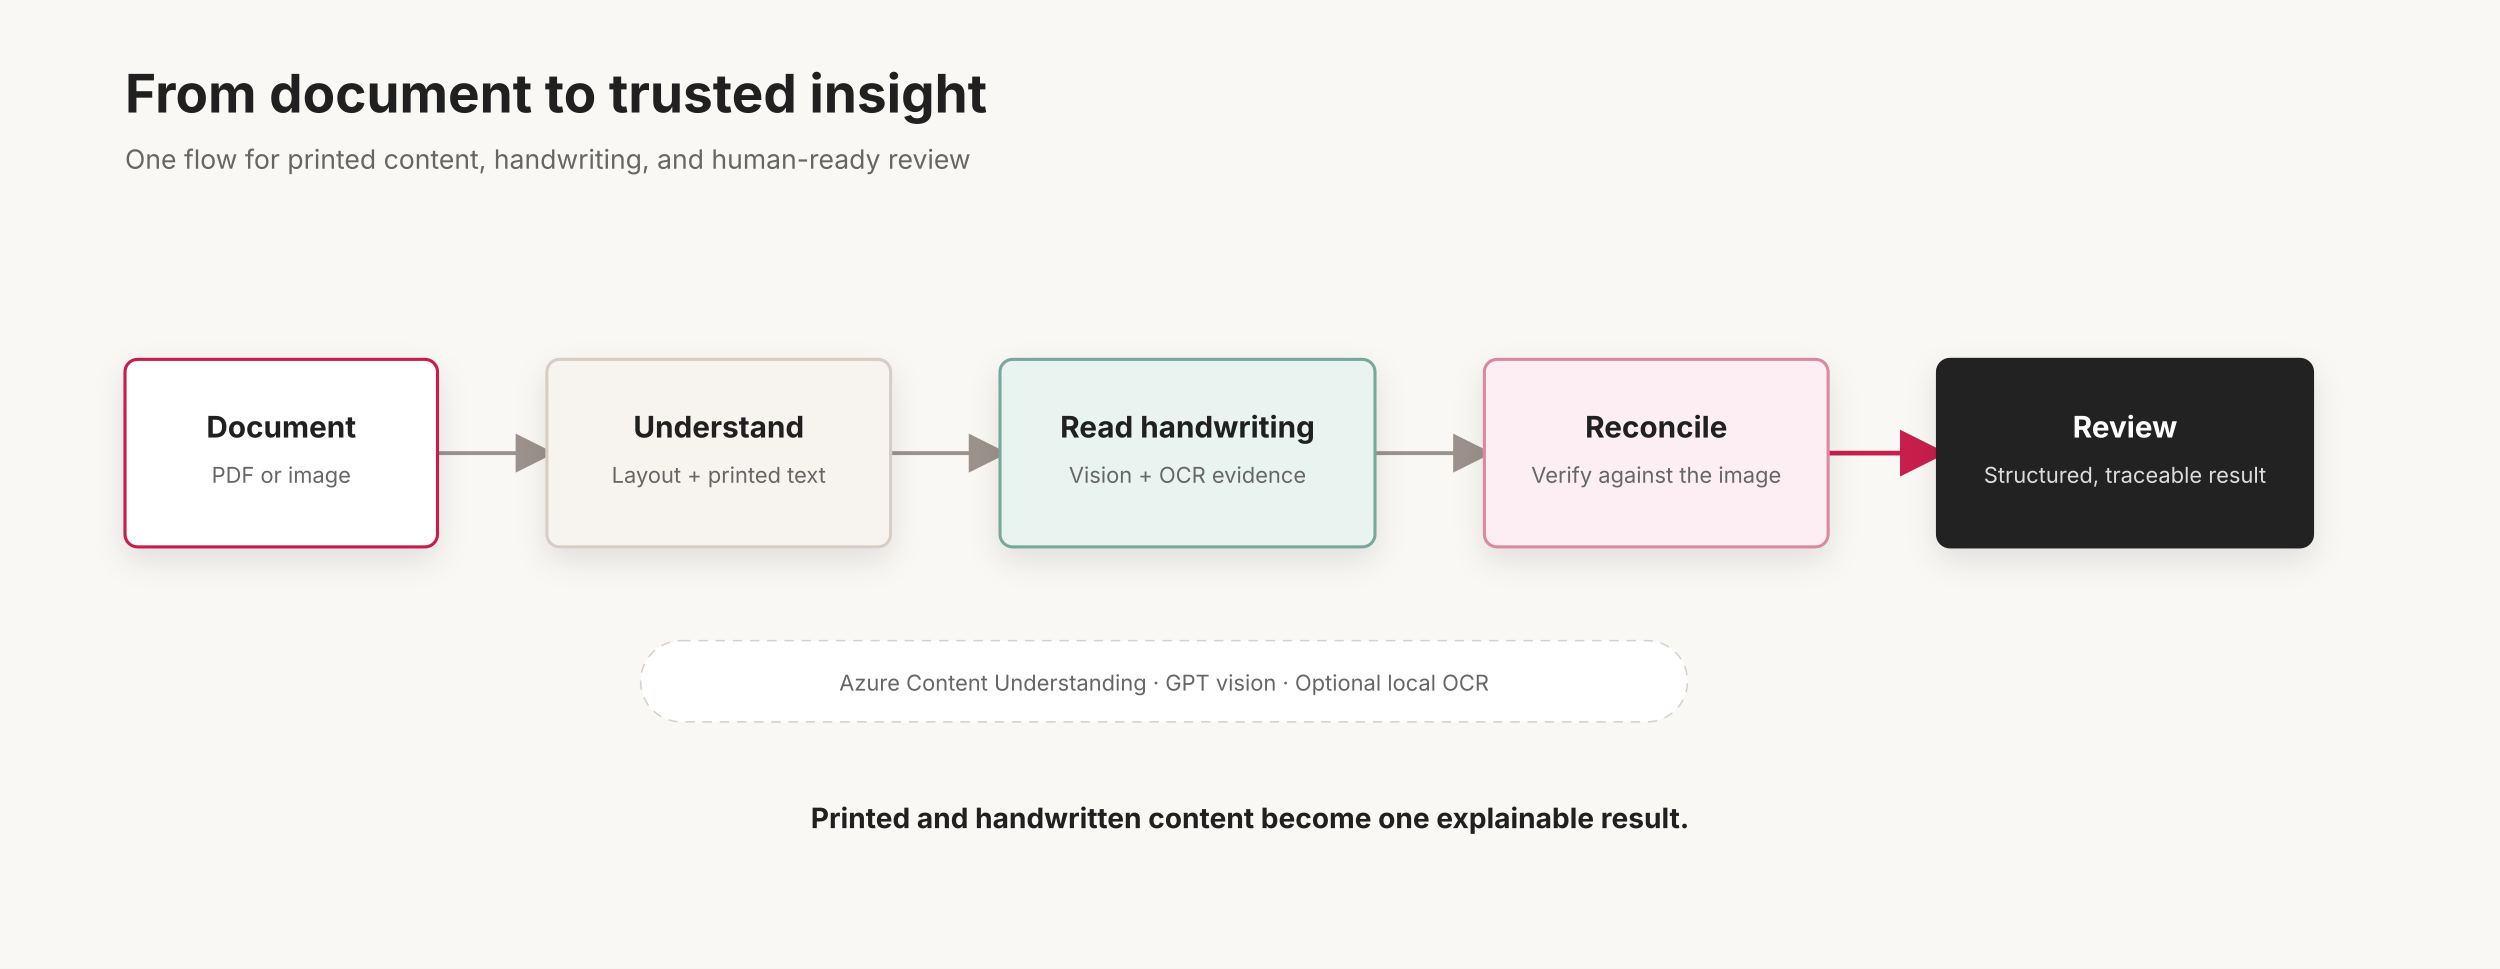
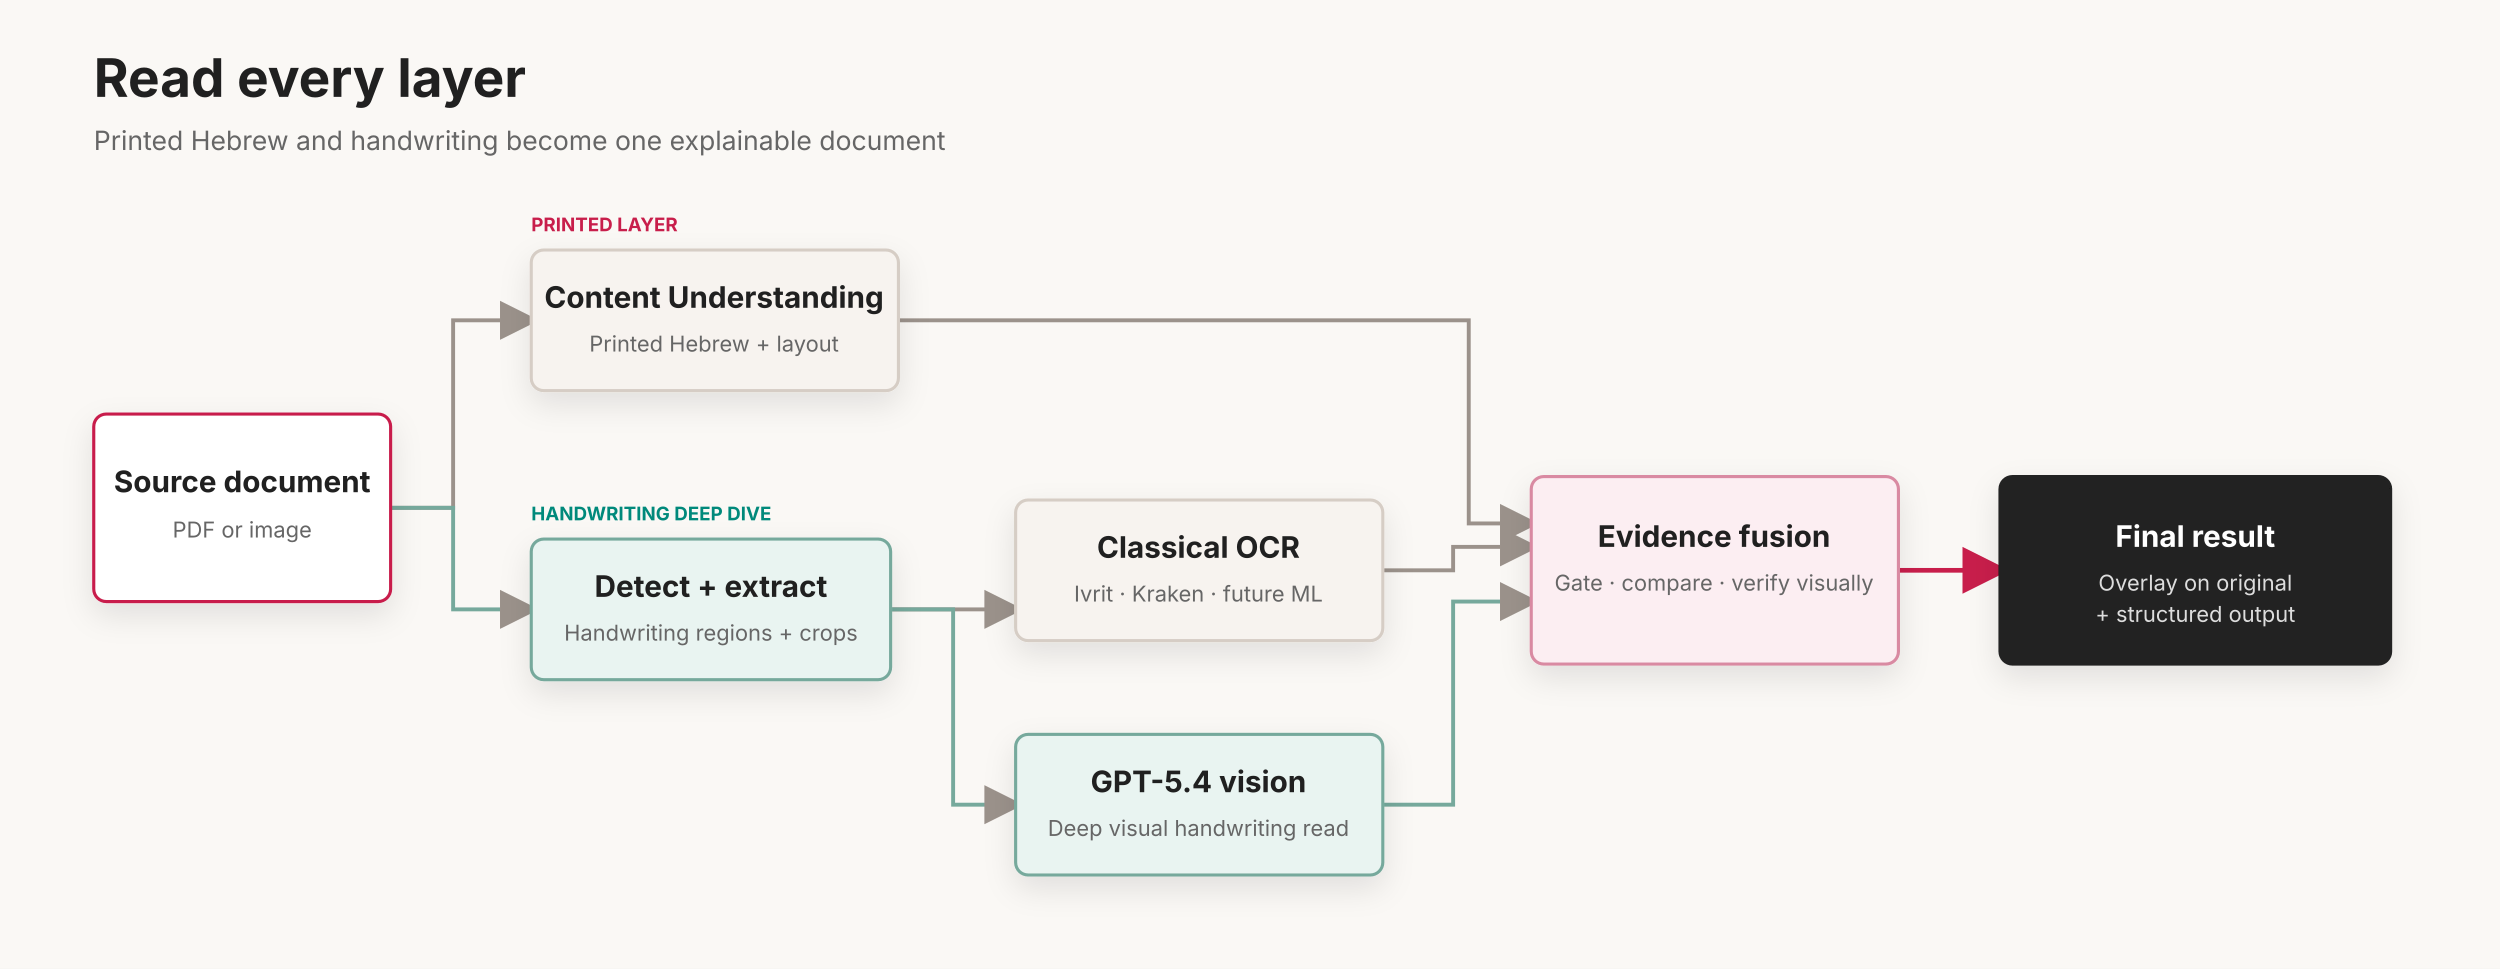
<svg xmlns="http://www.w3.org/2000/svg" width="1600" height="620" viewBox="0 0 1600 620" role="img" aria-labelledby="title desc">
  <defs>
    <filter id="shadow" x="-20%" y="-20%" width="140%" height="150%">
      <feDropShadow dx="0" dy="8" stdDeviation="10" flood-color="#202020" flood-opacity=".10" />
    </filter>
    <marker id="arrow" markerWidth="10" markerHeight="10" refX="8" refY="5" orient="auto">
      <path d="M0 0L10 5L0 10Z" fill="#9b928b" />
    </marker>
    <marker id="arrowAccent" markerWidth="10" markerHeight="10" refX="8" refY="5" orient="auto">
      <path d="M0 0L10 5L0 10Z" fill="#c81e4b" />
    </marker>
    <style>
      .title{font:700 34px -apple-system,BlinkMacSystemFont,"Segoe UI",sans-serif;fill:#202020}.subtitle{font:400 17px -apple-system,BlinkMacSystemFont,"Segoe UI",sans-serif;fill:#666}.box-title{font:700 19px -apple-system,BlinkMacSystemFont,"Segoe UI",sans-serif;fill:#202020}.box-copy{font:400 14px -apple-system,BlinkMacSystemFont,"Segoe UI",sans-serif;fill:#666}.box-title-light{font:700 19px -apple-system,BlinkMacSystemFont,"Segoe UI",sans-serif;fill:#fff}.box-copy-light{font:400 14px -apple-system,BlinkMacSystemFont,"Segoe UI",sans-serif;fill:#ddd}.pill{font:400 14px -apple-system,BlinkMacSystemFont,"Segoe UI",sans-serif;fill:#666}.promise{font:700 18px -apple-system,BlinkMacSystemFont,"Segoe UI",sans-serif;fill:#202020}
    </style>
  </defs>
  <rect width="1600" height="620" fill="#faf8f5" />
-   <text class="title" x="80" y="72">From document to trusted insight</text>
-   <text class="subtitle" x="80" y="108">One flow for printed content, handwriting, and human-ready review</text>
-   <g fill="none" stroke="#9b928b" stroke-width="2.5" marker-end="url(#arrow)">
-     <path d="M280 290H350" />
-     <path d="M570 290H640" />
-     <path d="M880 290H950" />
+   <text class="title" x="60" y="62">Read every layer</text>
+   <text class="subtitle" x="60" y="96">Printed Hebrew and handwriting become one explainable document</text>
+   <text x="340" y="148" font-family="-apple-system,BlinkMacSystemFont,Segoe UI,sans-serif" font-size="12" font-weight="700" fill="#c81e4b">PRINTED LAYER</text>
+   <text x="340" y="333" font-family="-apple-system,BlinkMacSystemFont,Segoe UI,sans-serif" font-size="12" font-weight="700" fill="#00897b">HANDWRITING DEEP DIVE</text>
+   <g fill="none" stroke-width="2.5" marker-end="url(#arrow)">
+     <path d="M250 325H290V205H340" stroke="#9b928b" />
+     <path d="M250 325H290V390H340" stroke="#76a99c" />
+     <path d="M570 390H650" stroke="#9b928b" />
+     <path d="M570 390H610V515H650" stroke="#76a99c" />
+     <path d="M575 205H940V335H980" stroke="#9b928b" />
+     <path d="M885 365H930V350H980" stroke="#9b928b" />
+     <path d="M885 515H930V385H980" stroke="#76a99c" />
  </g>
-   <path d="M1170 290H1240" fill="none" stroke="#c81e4b" stroke-width="3" marker-end="url(#arrowAccent)" />
+   <path d="M1215 365H1280" fill="none" stroke="#c81e4b" stroke-width="3" marker-end="url(#arrowAccent)" />
  <g filter="url(#shadow)">
-     <rect x="80" y="230" width="200" height="120" rx="8" fill="#fff" stroke="#c81e4b" stroke-width="2" />
-     <rect x="350" y="230" width="220" height="120" rx="8" fill="#f7f3ef" stroke="#d6cdc5" stroke-width="2" />
-     <rect x="640" y="230" width="240" height="120" rx="8" fill="#e9f4f1" stroke="#76a99c" stroke-width="2" />
-     <rect x="950" y="230" width="220" height="120" rx="8" fill="#fceef2" stroke="#d98aa2" stroke-width="2" />
-     <rect x="1240" y="230" width="240" height="120" rx="8" fill="#202020" stroke="#202020" stroke-width="2" />
+     <rect x="60" y="265" width="190" height="120" rx="8" fill="#fff" stroke="#c81e4b" stroke-width="2" />
+     <rect x="340" y="160" width="235" height="90" rx="8" fill="#f7f3ef" stroke="#d6cdc5" stroke-width="2" />
+     <rect x="340" y="345" width="230" height="90" rx="8" fill="#e9f4f1" stroke="#76a99c" stroke-width="2" />
+     <rect x="650" y="320" width="235" height="90" rx="8" fill="#f7f3ef" stroke="#d6cdc5" stroke-width="2" />
+     <rect x="650" y="470" width="235" height="90" rx="8" fill="#e9f4f1" stroke="#76a99c" stroke-width="2" />
+     <rect x="980" y="305" width="235" height="120" rx="8" fill="#fceef2" stroke="#d98aa2" stroke-width="2" />
+     <rect x="1280" y="305" width="250" height="120" rx="8" fill="#202020" stroke="#202020" stroke-width="2" />
  </g>
  <g text-anchor="middle">
-     <text class="box-title" x="180" y="280">Document</text>
-     <text class="box-copy" x="180" y="309">PDF or image</text>
-     <text class="box-title" x="460" y="280">Understand</text>
-     <text class="box-copy" x="460" y="309">Layout + printed text</text>
-     <text class="box-title" x="760" y="280">Read handwriting</text>
-     <text class="box-copy" x="760" y="309">Vision + OCR evidence</text>
-     <text class="box-title" x="1060" y="280">Reconcile</text>
-     <text class="box-copy" x="1060" y="309">Verify against the image</text>
-     <text class="box-title-light" x="1360" y="280">Review</text>
-     <text class="box-copy-light" x="1360" y="309">Structured, traceable result</text>
+     <text class="box-title" x="155" y="315">Source document</text>
+     <text class="box-copy" x="155" y="344">PDF or image</text>
+     <text class="box-title" x="457" y="197">Content Understanding</text>
+     <text class="box-copy" x="457" y="225">Printed Hebrew + layout</text>
+     <text class="box-title" x="455" y="382">Detect + extract</text>
+     <text class="box-copy" x="455" y="410">Handwriting regions + crops</text>
+     <text class="box-title" x="767" y="357">Classical OCR</text>
+     <text class="box-copy" x="767" y="385">Ivrit · Kraken · future ML</text>
+     <text class="box-title" x="767" y="507">GPT-5.4 vision</text>
+     <text class="box-copy" x="767" y="535">Deep visual handwriting read</text>
+     <text class="box-title" x="1097" y="350">Evidence fusion</text>
+     <text class="box-copy" x="1097" y="378">Gate · compare · verify visually</text>
+     <text class="box-title-light" x="1405" y="350">Final result</text>
+     <text class="box-copy-light" x="1405" y="378">Overlay on original</text>
+     <text class="box-copy-light" x="1405" y="398">+ structured output</text>
  </g>
-   <rect x="410" y="410" width="670" height="52" rx="26" fill="#fff" stroke="#d8d0ca" stroke-dasharray="6 5" />
-   <text class="pill" x="745" y="442" text-anchor="middle">Azure Content Understanding · GPT vision · Optional local OCR</text>
-   <text class="promise" x="800" y="530" text-anchor="middle">Printed and handwritten content become one explainable result.</text>
</svg>
